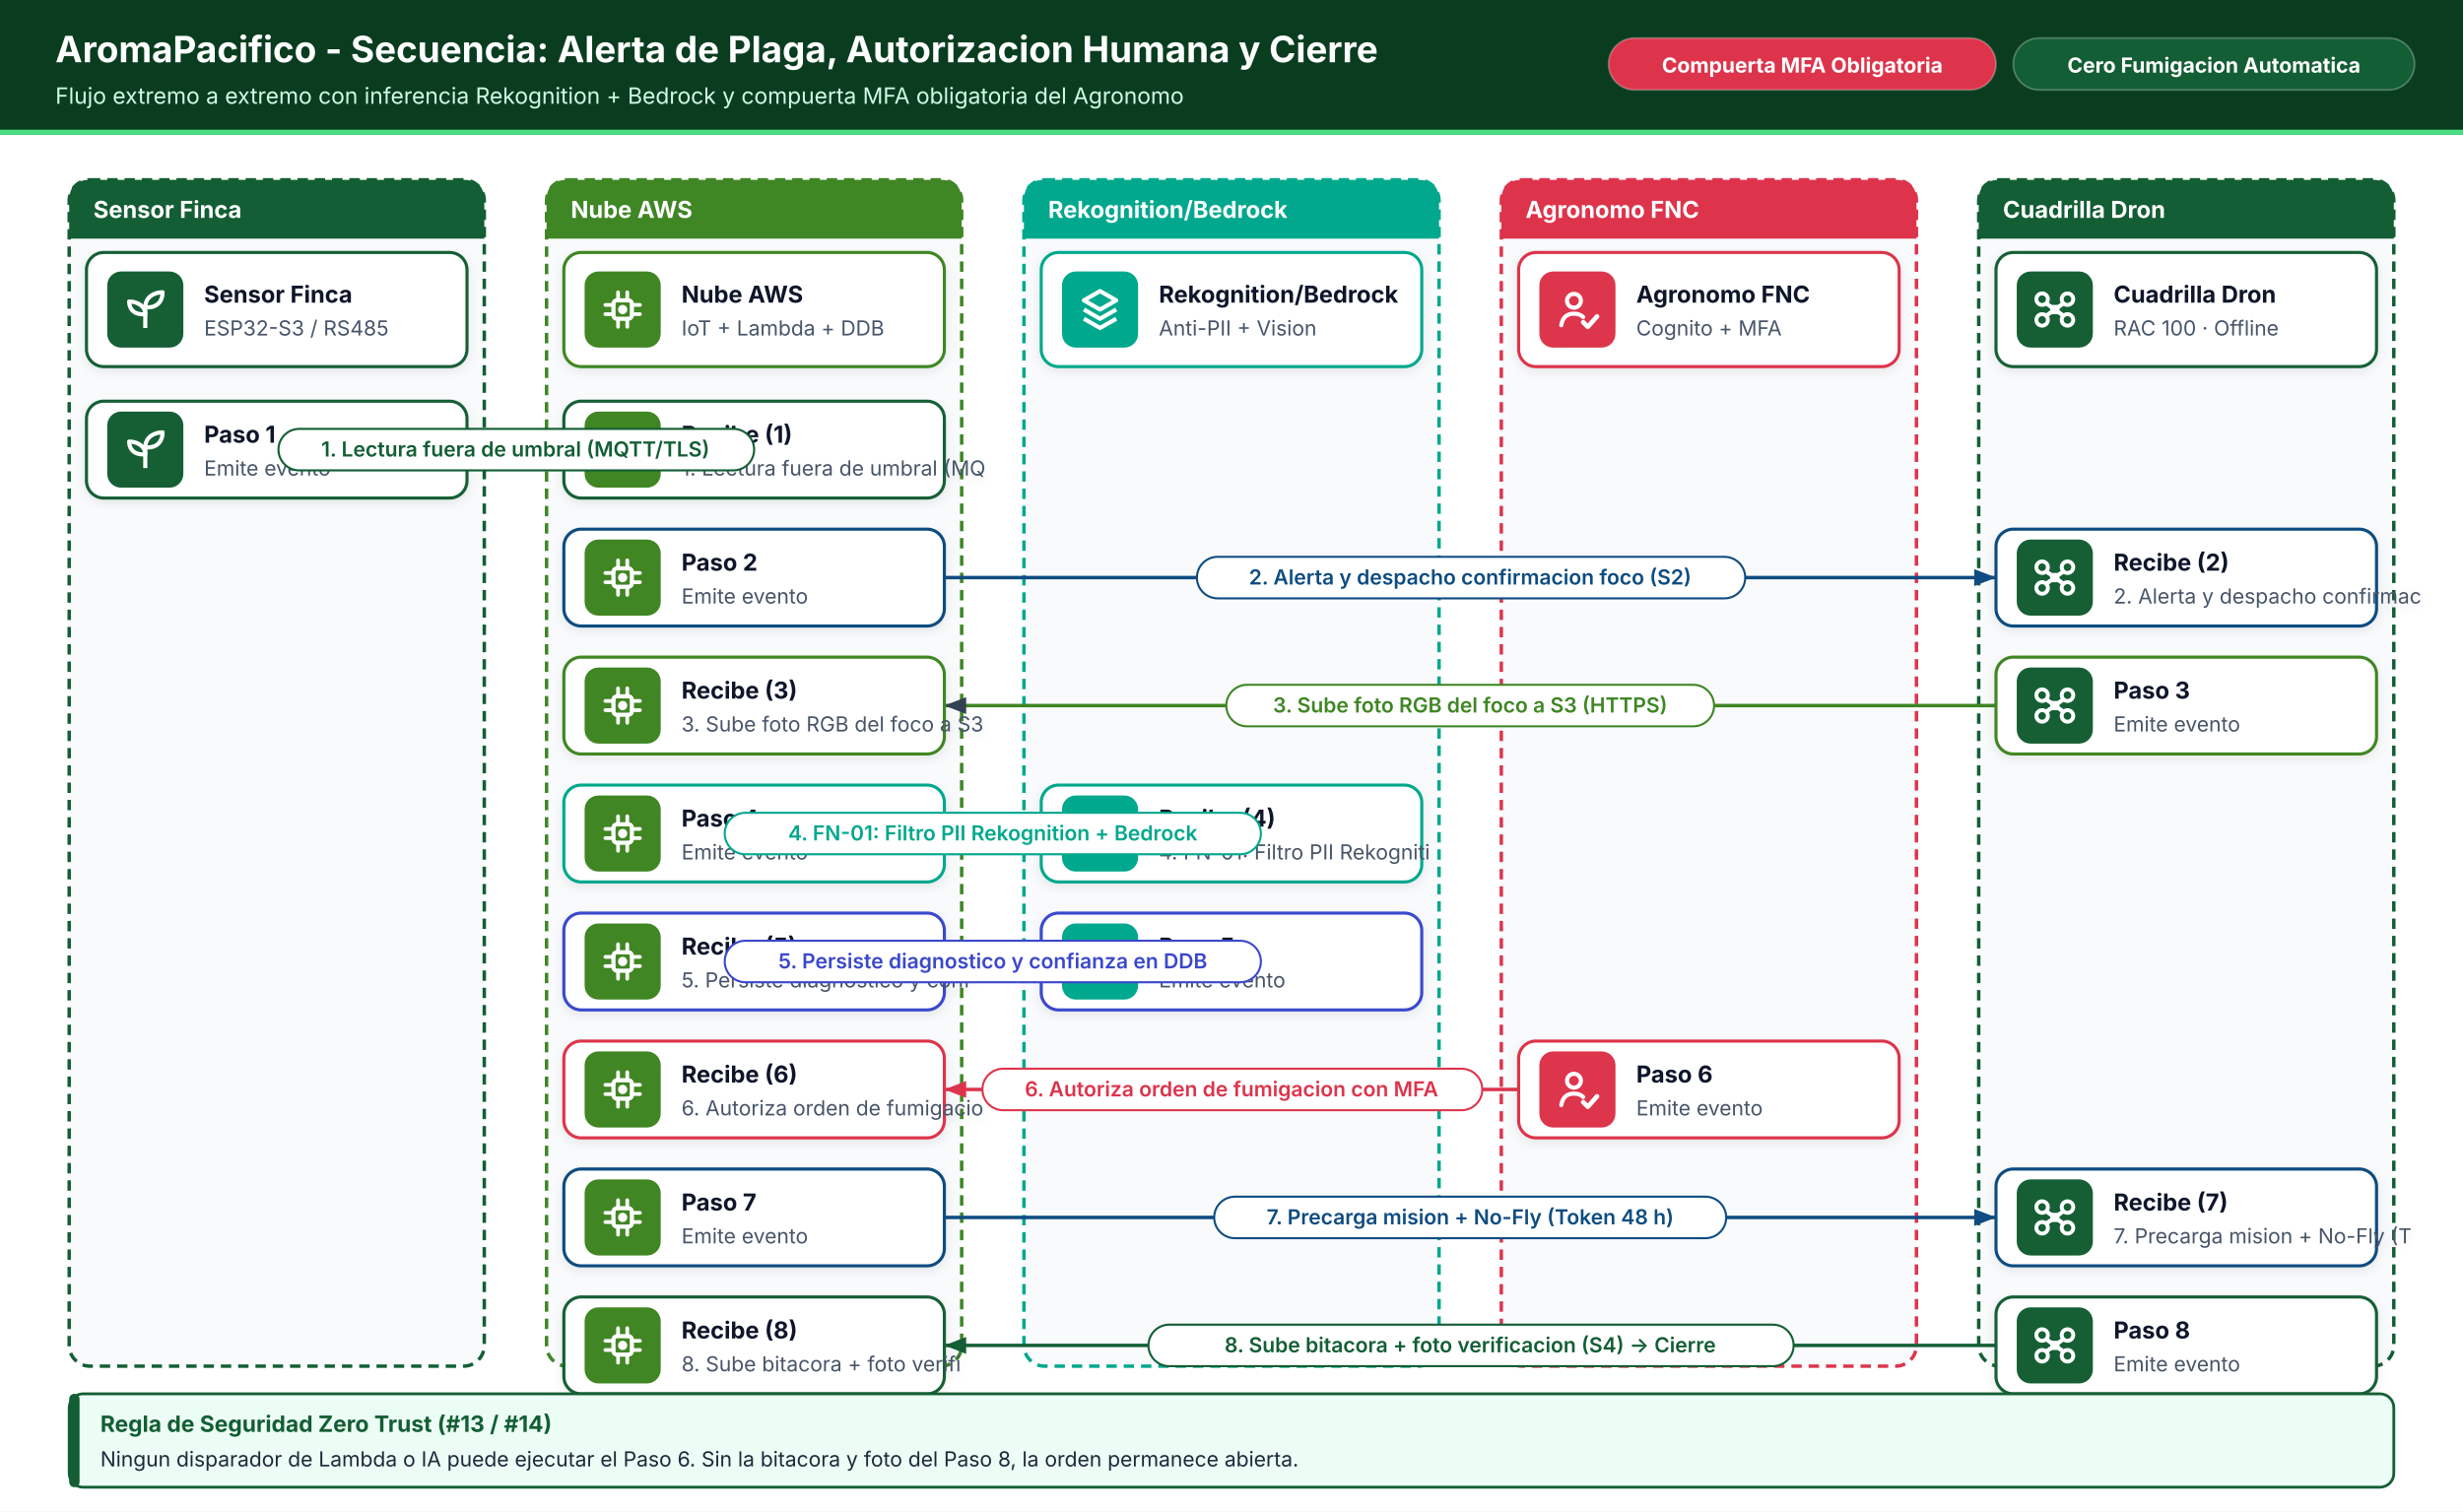
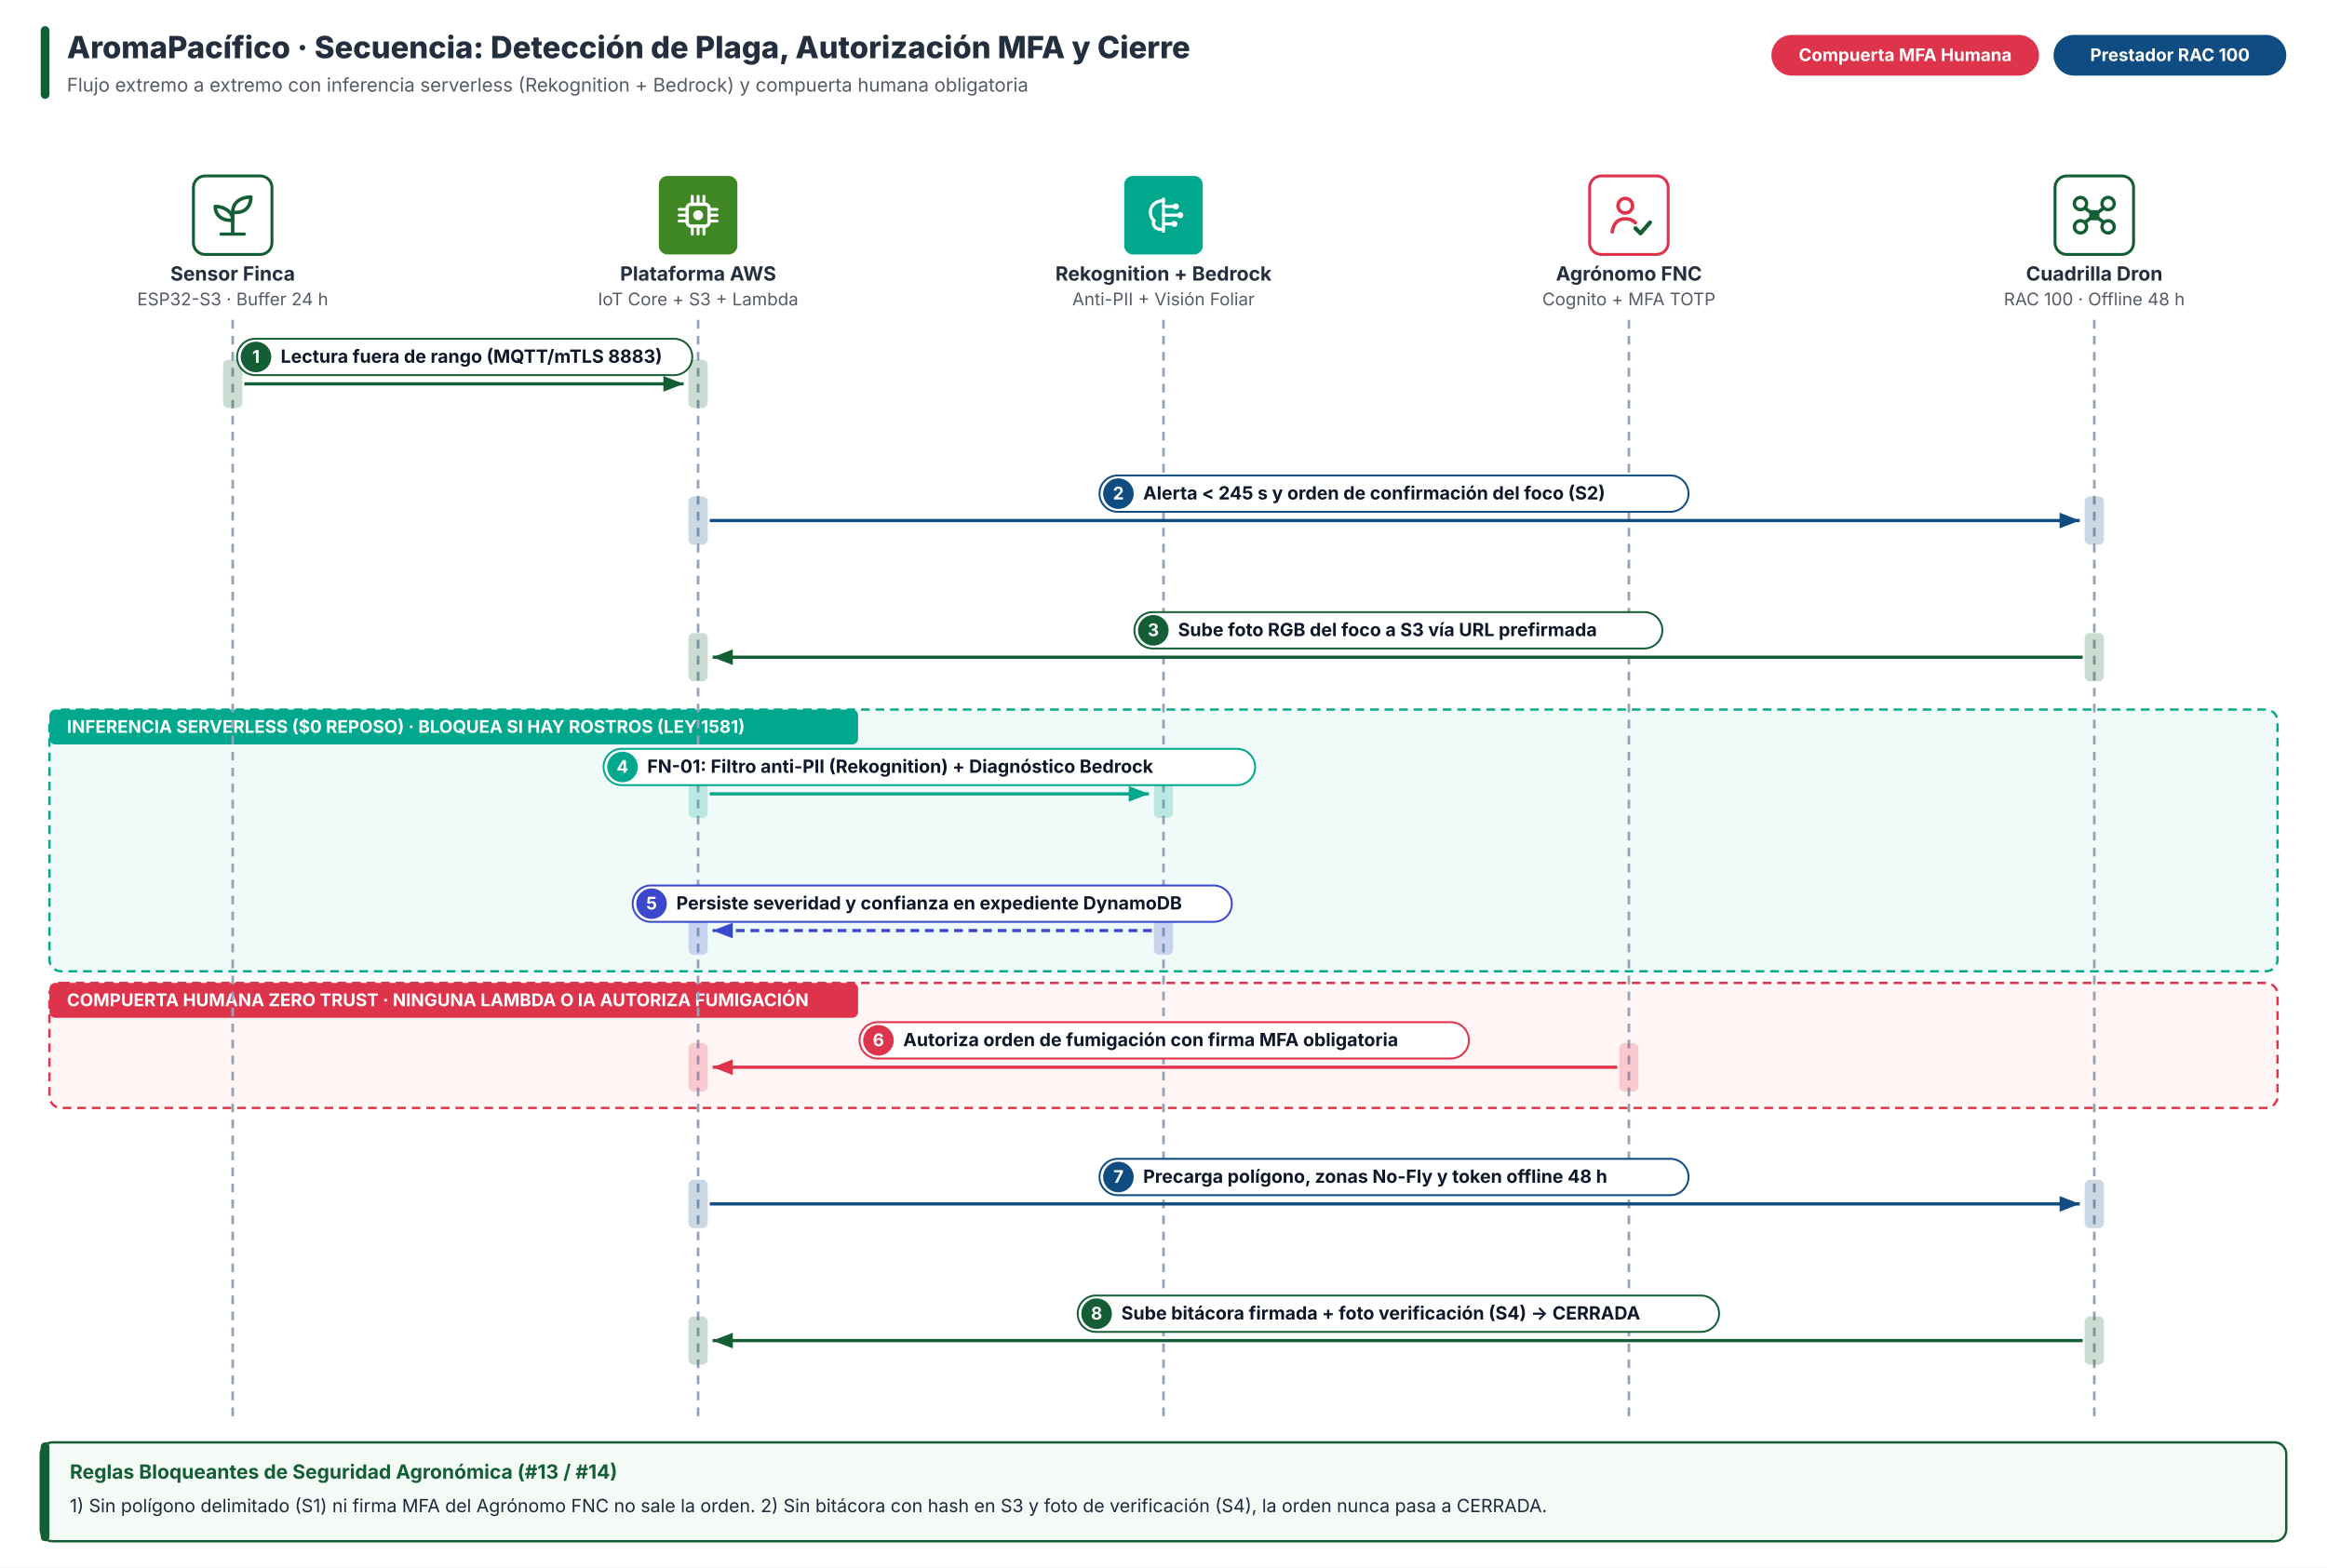
- <svg xmlns="http://www.w3.org/2000/svg" width="1424" height="874" viewBox="0 0 1424 874">
+ <svg xmlns="http://www.w3.org/2000/svg" width="1600" height="1078" viewBox="0 0 1600 1078">
  <defs>
-     <filter id="shadow" x="-6%" y="-6%" width="112%" height="118%">
-       <feDropShadow dx="0" dy="2" stdDeviation="3" flood-color="#0F172A" flood-opacity="0.08" />
-     </filter>
-     <marker id="arr-slate" viewBox="0 0 10 10" refX="9" refY="5" markerWidth="7" markerHeight="7" orient="auto-start-reverse">
-       <path d="M0,1.5 L9,5 L0,8.5 z" fill="#334155" />
+     <marker id="sq-dark" viewBox="0 0 10 10" refX="9" refY="5" markerWidth="7" markerHeight="7" orient="auto-start-reverse">
+       <path d="M0,1.5 L9,5 L0,8.5 z" fill="#232F3E" />
    </marker>
-     <marker id="arr-green" viewBox="0 0 10 10" refX="9" refY="5" markerWidth="7" markerHeight="7" orient="auto-start-reverse">
+     <marker id="sq-green" viewBox="0 0 10 10" refX="9" refY="5" markerWidth="7" markerHeight="7" orient="auto-start-reverse">
      <path d="M0,1.5 L9,5 L0,8.5 z" fill="#135E34" />
    </marker>
-     <marker id="arr-red" viewBox="0 0 10 10" refX="9" refY="5" markerWidth="7" markerHeight="7" orient="auto-start-reverse">
+     <marker id="sq-blue" viewBox="0 0 10 10" refX="9" refY="5" markerWidth="7" markerHeight="7" orient="auto-start-reverse">
+       <path d="M0,1.5 L9,5 L0,8.5 z" fill="#0F4C81" />
+     </marker>
+     <marker id="sq-red" viewBox="0 0 10 10" refX="9" refY="5" markerWidth="7" markerHeight="7" orient="auto-start-reverse">
      <path d="M0,1.5 L9,5 L0,8.5 z" fill="#DD344C" />
    </marker>
-     <marker id="arr-blue" viewBox="0 0 10 10" refX="9" refY="5" markerWidth="7" markerHeight="7" orient="auto-start-reverse">
-       <path d="M0,1.5 L9,5 L0,8.5 z" fill="#0F4C81" />
+     <marker id="sq-teal" viewBox="0 0 10 10" refX="9" refY="5" markerWidth="7" markerHeight="7" orient="auto-start-reverse">
+       <path d="M0,1.5 L9,5 L0,8.5 z" fill="#01A88D" />
    </marker>
-     <marker id="arr-orange" viewBox="0 0 10 10" refX="9" refY="5" markerWidth="7" markerHeight="7" orient="auto-start-reverse">
+     <marker id="sq-purple" viewBox="0 0 10 10" refX="9" refY="5" markerWidth="7" markerHeight="7" orient="auto-start-reverse">
+       <path d="M0,1.5 L9,5 L0,8.5 z" fill="#8C4FFF" />
+     </marker>
+     <marker id="sq-ddb" viewBox="0 0 10 10" refX="9" refY="5" markerWidth="7" markerHeight="7" orient="auto-start-reverse">
+       <path d="M0,1.5 L9,5 L0,8.5 z" fill="#3B48CC" />
+     </marker>
+     <marker id="sq-orange" viewBox="0 0 10 10" refX="9" refY="5" markerWidth="7" markerHeight="7" orient="auto-start-reverse">
      <path d="M0,1.5 L9,5 L0,8.5 z" fill="#ED7100" />
-     </marker>
-     <marker id="arr-purple" viewBox="0 0 10 10" refX="9" refY="5" markerWidth="7" markerHeight="7" orient="auto-start-reverse">
-       <path d="M0,1.5 L9,5 L0,8.5 z" fill="#8C4FFF" />
    </marker>
    <style>text{font-family:'Segoe UI',Inter,Arial,sans-serif;}</style>
  </defs>
-   <rect x="0" y="0" width="1424" height="874" fill="#FFFFFF" />
-   <rect x="0" y="0" width="1424" height="78" fill="#0A3D20" />
-   <rect x="0" y="75" width="1424" height="3" fill="#4ADE80" />
-   <text x="32" y="36" font-size="21" font-weight="700" fill="#FFFFFF">AromaPacifico - Secuencia: Alerta de Plaga, Autorizacion Humana y Cierre</text>
-   <text x="32" y="60" font-size="13" font-weight="400" fill="#D1FAE5">Flujo extremo a extremo con inferencia Rekognition + Bedrock y compuerta MFA obligatoria del Agronomo</text>
-   <rect x="1164" y="22" width="232" height="30" rx="15" fill="#135E34" stroke="#FFFFFF" stroke-opacity="0.28" />
-   <text x="1280" y="42" text-anchor="middle" font-size="12" font-weight="700" fill="#FFFFFF">Cero Fumigacion Automatica</text>
-   <rect x="930" y="22" width="224" height="30" rx="15" fill="#DD344C" stroke="#FFFFFF" stroke-opacity="0.28" />
-   <text x="1042" y="42" text-anchor="middle" font-size="12" font-weight="700" fill="#FFFFFF">Compuerta MFA Obligatoria</text>
-   <g id="lane-sensor">
-     <rect x="40" y="104" width="240" height="686" rx="12" fill="#F8FAFC" stroke="#135E34" stroke-width="2" stroke-dasharray="6,4" />
-     <path d="M52,104 H268 Q280,104 280,116 V138 H40 V116 Q40,104 52,104 Z" fill="#135E34" />
-     <text x="54" y="126" font-size="13.5" font-weight="700" fill="#FFFFFF">Sensor Finca</text>
+   <rect x="0" y="0" width="1600" height="1078" fill="#FFFFFF" />
+   <rect x="28" y="18" width="6" height="50" rx="3" fill="#135E34" />
+   <text x="46" y="40" font-size="21" font-weight="800" fill="#232F3E">AromaPacífico · Secuencia: Detección de Plaga, Autorización MFA y Cierre</text>
+   <text x="46" y="63" font-size="13" font-weight="400" fill="#545B64">Flujo extremo a extremo con inferencia serverless (Rekognition + Bedrock) y compuerta humana obligatoria</text>
+   <rect x="1412" y="24" width="160" height="28" rx="14" fill="#0F4C81" />
+   <text x="1492" y="42" text-anchor="middle" font-size="12" font-weight="700" fill="#FFFFFF">Prestador RAC 100</text>
+   <rect x="1218" y="24" width="184" height="28" rx="14" fill="#DD344C" />
+   <text x="1310" y="42" text-anchor="middle" font-size="12" font-weight="700" fill="#FFFFFF">Compuerta MFA Humana</text>
+   <rect x="34" y="488" width="1532" height="180" rx="8" fill="#F0FBF9" stroke="#01A88D" stroke-width="1.6" stroke-dasharray="6,4" />
+   <rect x="34" y="488" width="556" height="24" rx="4" fill="#01A88D" />
+   <text x="46" y="504" font-size="12" font-weight="700" fill="#FFFFFF">INFERENCIA SERVERLESS ($0 REPOSO) · BLOQUEA SI HAY ROSTROS (LEY 1581)</text>
+   <rect x="34" y="676" width="1532" height="86" rx="8" fill="#FFF5F5" stroke="#DD344C" stroke-width="1.6" stroke-dasharray="6,4" />
+   <rect x="34" y="676" width="556" height="24" rx="4" fill="#DD344C" />
+   <text x="46" y="692" font-size="12" font-weight="700" fill="#FFFFFF">COMPUERTA HUMANA ZERO TRUST · NINGUNA LAMBDA O IA AUTORIZA FUMIGACIÓN</text>
+   <line x1="160" y1="220" x2="160" y2="974" stroke="#94A3B8" stroke-width="1.8" stroke-dasharray="6,5" />
+   <line x1="480" y1="220" x2="480" y2="974" stroke="#94A3B8" stroke-width="1.8" stroke-dasharray="6,5" />
+   <line x1="800" y1="220" x2="800" y2="974" stroke="#94A3B8" stroke-width="1.8" stroke-dasharray="6,5" />
+   <line x1="1120" y1="220" x2="1120" y2="974" stroke="#94A3B8" stroke-width="1.8" stroke-dasharray="6,5" />
+   <line x1="1440" y1="220" x2="1440" y2="974" stroke="#94A3B8" stroke-width="1.8" stroke-dasharray="6,5" />
+   <rect x="154" y="248" width="12" height="32" rx="3" fill="#135E34" opacity="0.22" stroke="#135E34" stroke-width="1.2" />
+   <rect x="474" y="248" width="12" height="32" rx="3" fill="#135E34" opacity="0.22" stroke="#135E34" stroke-width="1.2" />
+   <rect x="474" y="342" width="12" height="32" rx="3" fill="#0F4C81" opacity="0.22" stroke="#0F4C81" stroke-width="1.2" />
+   <rect x="1434" y="342" width="12" height="32" rx="3" fill="#0F4C81" opacity="0.22" stroke="#0F4C81" stroke-width="1.2" />
+   <rect x="1434" y="436" width="12" height="32" rx="3" fill="#135E34" opacity="0.22" stroke="#135E34" stroke-width="1.2" />
+   <rect x="474" y="436" width="12" height="32" rx="3" fill="#135E34" opacity="0.22" stroke="#135E34" stroke-width="1.2" />
+   <rect x="474" y="530" width="12" height="32" rx="3" fill="#01A88D" opacity="0.22" stroke="#01A88D" stroke-width="1.2" />
+   <rect x="794" y="530" width="12" height="32" rx="3" fill="#01A88D" opacity="0.22" stroke="#01A88D" stroke-width="1.2" />
+   <rect x="794" y="624" width="12" height="32" rx="3" fill="#3B48CC" opacity="0.22" stroke="#3B48CC" stroke-width="1.2" />
+   <rect x="474" y="624" width="12" height="32" rx="3" fill="#3B48CC" opacity="0.22" stroke="#3B48CC" stroke-width="1.2" />
+   <rect x="1114" y="718" width="12" height="32" rx="3" fill="#DD344C" opacity="0.22" stroke="#DD344C" stroke-width="1.2" />
+   <rect x="474" y="718" width="12" height="32" rx="3" fill="#DD344C" opacity="0.22" stroke="#DD344C" stroke-width="1.2" />
+   <rect x="474" y="812" width="12" height="32" rx="3" fill="#0F4C81" opacity="0.22" stroke="#0F4C81" stroke-width="1.2" />
+   <rect x="1434" y="812" width="12" height="32" rx="3" fill="#0F4C81" opacity="0.22" stroke="#0F4C81" stroke-width="1.2" />
+   <rect x="1434" y="906" width="12" height="32" rx="3" fill="#135E34" opacity="0.22" stroke="#135E34" stroke-width="1.2" />
+   <rect x="474" y="906" width="12" height="32" rx="3" fill="#135E34" opacity="0.22" stroke="#135E34" stroke-width="1.2" />
+   <rect x="133" y="121" width="54" height="54" rx="8" fill="#FFFFFF" stroke="#135E34" stroke-width="2" />
+   <g transform="translate(140,128)">
+     <path d="M20 33 V18 M20 18 C20 10.5 26.5 7.5 32.5 7.5 C32.5 14 28.5 19 20 18 Z" fill="none" stroke="#135E34" stroke-width="2.4" stroke-linejoin="round" />
+     <path d="M20 23.5 C20 17.5 14 14 8 14 C8 20 12.5 24 20 23.5 Z" fill="none" stroke="#135E34" stroke-width="2.4" stroke-linejoin="round" />
+     <path d="M12 33 H28" stroke="#135E34" stroke-width="2.2" stroke-linecap="round" />
  </g>
-   <g id="lane-aws">
-     <rect x="316" y="104" width="240" height="686" rx="12" fill="#F8FAFC" stroke="#3F8624" stroke-width="2" stroke-dasharray="6,4" />
-     <path d="M328,104 H544 Q556,104 556,116 V138 H316 V116 Q316,104 328,104 Z" fill="#3F8624" />
-     <text x="330" y="126" font-size="13.5" font-weight="700" fill="#FFFFFF">Nube AWS</text>
+   <text x="160" y="193" text-anchor="middle" font-size="13.5" font-weight="700" fill="#232F3E">Sensor Finca</text>
+   <text x="160" y="210" text-anchor="middle" font-size="12" font-weight="400" fill="#545B64">ESP32-S3 · Buffer 24 h</text>
+   <rect x="453" y="121" width="54" height="54" rx="6" fill="#3F8624" />
+   <g transform="translate(460,128)">
+     <rect x="12.5" y="12.5" width="15" height="15" rx="2.5" fill="none" stroke="#FFF" stroke-width="2.3" />
+     <circle cx="20" cy="20" r="3.4" fill="#FFF" />
+     <path d="M16 7 V12.5 M20 7 V12.5 M24 7 V12.5 M16 27.5 V33 M20 27.5 V33 M24 27.5 V33 M7 16 H12.5 M7 20 H12.5 M7 24 H12.5 M27.5 16 H33 M27.5 20 H33 M27.5 24 H33" stroke="#FFF" stroke-width="2" stroke-linecap="round" />
  </g>
-   <g id="lane-ai">
-     <rect x="592" y="104" width="240" height="686" rx="12" fill="#F8FAFC" stroke="#01A88D" stroke-width="2" stroke-dasharray="6,4" />
-     <path d="M604,104 H820 Q832,104 832,116 V138 H592 V116 Q592,104 604,104 Z" fill="#01A88D" />
-     <text x="606" y="126" font-size="13.5" font-weight="700" fill="#FFFFFF">Rekognition/Bedrock</text>
+   <text x="480" y="193" text-anchor="middle" font-size="13.5" font-weight="700" fill="#232F3E">Plataforma AWS</text>
+   <text x="480" y="210" text-anchor="middle" font-size="12" font-weight="400" fill="#545B64">IoT Core + S3 + Lambda</text>
+   <rect x="773" y="121" width="54" height="54" rx="6" fill="#01A88D" />
+   <g transform="translate(780,128)">
+     <path d="M20 8 V32" stroke="#FFF" stroke-width="2" />
+     <path d="M20 10 C14.5 10 11 13.5 11 18 C11 20.5 12 22.5 13.5 23.8 C12.5 25.2 13 28.5 16.5 29.5 C18 30 19.2 29.8 20 29" fill="none" stroke="#FFF" stroke-width="2.2" stroke-linecap="round" />
+     <path d="M20 14 H27 M20 20 H30 M20 26 H26" stroke="#FFF" stroke-width="2.1" stroke-linecap="round" />
+     <circle cx="28.5" cy="14" r="2.1" fill="#FFF" />
+     <circle cx="31.5" cy="20" r="2.1" fill="#FFF" />
+     <circle cx="27.5" cy="26" r="2.1" fill="#FFF" />
  </g>
-   <g id="lane-agro">
-     <rect x="868" y="104" width="240" height="686" rx="12" fill="#F8FAFC" stroke="#DD344C" stroke-width="2" stroke-dasharray="6,4" />
-     <path d="M880,104 H1096 Q1108,104 1108,116 V138 H868 V116 Q868,104 880,104 Z" fill="#DD344C" />
-     <text x="882" y="126" font-size="13.5" font-weight="700" fill="#FFFFFF">Agronomo FNC</text>
+   <text x="800" y="193" text-anchor="middle" font-size="13.5" font-weight="700" fill="#232F3E">Rekognition + Bedrock</text>
+   <text x="800" y="210" text-anchor="middle" font-size="12" font-weight="400" fill="#545B64">Anti-PII + Visión Foliar</text>
+   <rect x="1093" y="121" width="54" height="54" rx="8" fill="#FFFFFF" stroke="#DD344C" stroke-width="2" />
+   <g transform="translate(1100,128)">
+     <circle cx="17.5" cy="13.5" r="5" fill="none" stroke="#DD344C" stroke-width="2.4" />
+     <path d="M8.5 31.5 C9.5 25 12.8 22.5 17.5 22.5 C20.5 22.5 22.8 23.5 24.5 25.2" fill="none" stroke="#DD344C" stroke-width="2.4" stroke-linecap="round" />
+     <path d="M24.5 29 L28 32.5 L34.5 25" fill="none" stroke="#135E34" stroke-width="2.8" stroke-linecap="round" stroke-linejoin="round" />
  </g>
-   <g id="lane-dron">
-     <rect x="1144" y="104" width="240" height="686" rx="12" fill="#F8FAFC" stroke="#135E34" stroke-width="2" stroke-dasharray="6,4" />
-     <path d="M1156,104 H1372 Q1384,104 1384,116 V138 H1144 V116 Q1144,104 1156,104 Z" fill="#135E34" />
-     <text x="1158" y="126" font-size="13.5" font-weight="700" fill="#FFFFFF">Cuadrilla Dron</text>
+   <text x="1120" y="193" text-anchor="middle" font-size="13.5" font-weight="700" fill="#232F3E">Agrónomo FNC</text>
+   <text x="1120" y="210" text-anchor="middle" font-size="12" font-weight="400" fill="#545B64">Cognito + MFA TOTP</text>
+   <rect x="1413" y="121" width="54" height="54" rx="8" fill="#FFFFFF" stroke="#135E34" stroke-width="2" />
+   <g transform="translate(1420,128)">
+     <circle cx="10.5" cy="12" r="4.2" fill="none" stroke="#135E34" stroke-width="2.3" />
+     <circle cx="29.5" cy="12" r="4.2" fill="none" stroke="#135E34" stroke-width="2.3" />
+     <circle cx="10.5" cy="28" r="4.2" fill="none" stroke="#135E34" stroke-width="2.3" />
+     <circle cx="29.5" cy="28" r="4.2" fill="none" stroke="#135E34" stroke-width="2.3" />
+     <path d="M13.5 15 L26.5 25 M26.5 15 L13.5 25" stroke="#135E34" stroke-width="2.4" />
+     <rect x="16.5" y="16.5" width="7" height="7" rx="1.5" fill="#135E34" />
  </g>
-   <path id="edge-0" d="M270,260 L326,260" fill="none" stroke="#135E34" stroke-width="2" stroke-linejoin="round" marker-end="url(#arr-green)" />
-   <path id="edge-1" d="M546,334 L1154,334" fill="none" stroke="#0F4C81" stroke-width="2" stroke-linejoin="round" marker-end="url(#arr-blue)" />
-   <path id="edge-2" d="M1154,408 L546,408" fill="none" stroke="#3F8624" stroke-width="2" stroke-linejoin="round" marker-end="url(#arr-slate)" />
-   <path id="edge-3" d="M546,482 L602,482" fill="none" stroke="#01A88D" stroke-width="2" stroke-linejoin="round" marker-end="url(#arr-slate)" />
-   <path id="edge-4" d="M602,556 L546,556" fill="none" stroke="#3B48CC" stroke-width="2" stroke-dasharray="6,4" stroke-linejoin="round" marker-end="url(#arr-slate)" />
-   <path id="edge-5" d="M878,630 L546,630" fill="none" stroke="#DD344C" stroke-width="2" stroke-linejoin="round" marker-end="url(#arr-red)" />
-   <path id="edge-6" d="M546,704 L1154,704" fill="none" stroke="#0F4C81" stroke-width="2" stroke-linejoin="round" marker-end="url(#arr-blue)" />
-   <path id="edge-7" d="M1154,778 L546,778" fill="none" stroke="#135E34" stroke-width="2" stroke-linejoin="round" marker-end="url(#arr-green)" />
-   <g id="sensor" filter="url(#shadow)">
-     <rect x="50" y="146" width="220" height="66" rx="10" fill="#FFFFFF" stroke="#135E34" stroke-width="1.8" />
-     <rect x="62" y="157" width="44" height="44" rx="8" fill="#135E34" />
-     <g transform="translate(68,163) scale(1.333)">
-       <path d="M12 20V11M12 11C12 6.5 16 4.5 19.5 4.5C19.5 8.5 17 11.5 12 11Z" fill="none" stroke="#FFF" stroke-width="1.8" stroke-linejoin="round" />
-       <path d="M12 14C12 10.5 8.5 8.5 5 8.5C5 12 7.5 14.5 12 14Z" fill="none" stroke="#FFF" stroke-width="1.8" stroke-linejoin="round" />
-     </g>
-     <text x="118" y="175" font-size="13.5" font-weight="700" fill="#0F172A">Sensor Finca</text>
-     <text x="118" y="194" font-size="12" font-weight="400" fill="#475569">ESP32-S3 / RS485</text>
-   </g>
-   <g id="aws" filter="url(#shadow)">
-     <rect x="326" y="146" width="220" height="66" rx="10" fill="#FFFFFF" stroke="#3F8624" stroke-width="1.8" />
-     <rect x="338" y="157" width="44" height="44" rx="8" fill="#3F8624" />
-     <g transform="translate(344,163) scale(1.333)">
-       <rect x="8" y="8" width="8" height="8" rx="1.5" fill="none" stroke="#FFF" stroke-width="1.8" />
-       <circle cx="12" cy="12" r="2" fill="#FFF" />
-       <path d="M10 4.5V8M14 4.5V8M10 16V19.5M14 16V19.5M4.5 10H8M4.5 14H8M16 10H19.5M16 14H19.5" stroke="#FFF" stroke-width="1.6" stroke-linecap="round" />
-     </g>
-     <text x="394" y="175" font-size="13.5" font-weight="700" fill="#0F172A">Nube AWS</text>
-     <text x="394" y="194" font-size="12" font-weight="400" fill="#475569">IoT + Lambda + DDB</text>
-   </g>
-   <g id="ai" filter="url(#shadow)">
-     <rect x="602" y="146" width="220" height="66" rx="10" fill="#FFFFFF" stroke="#01A88D" stroke-width="1.8" />
-     <rect x="614" y="157" width="44" height="44" rx="8" fill="#01A88D" />
-     <g transform="translate(620,163) scale(1.333)">
-       <polygon points="12,4 19,8 12,12 5,8" fill="none" stroke="#FFF" stroke-width="1.8" stroke-linejoin="round" />
-       <polyline points="5,12 12,16 19,12" fill="none" stroke="#FFF" stroke-width="1.8" stroke-linejoin="round" />
-       <polyline points="5,16 12,20 19,16" fill="none" stroke="#FFF" stroke-width="1.8" stroke-linejoin="round" />
-     </g>
-     <text x="670" y="175" font-size="13.5" font-weight="700" fill="#0F172A">Rekognition/Bedrock</text>
-     <text x="670" y="194" font-size="12" font-weight="400" fill="#475569">Anti-PII + Vision</text>
-   </g>
-   <g id="agro" filter="url(#shadow)">
-     <rect x="878" y="146" width="220" height="66" rx="10" fill="#FFFFFF" stroke="#DD344C" stroke-width="1.8" />
-     <rect x="890" y="157" width="44" height="44" rx="8" fill="#DD344C" />
-     <g transform="translate(896,163) scale(1.333)">
-       <circle cx="10.5" cy="8.2" r="3" fill="none" stroke="#FFF" stroke-width="1.8" />
-       <path d="M5 18.8C5.6 15.2 7.6 13.8 10.5 13.8C12.2 13.8 13.6 14.3 14.5 15.3" fill="none" stroke="#FFF" stroke-width="1.8" stroke-linecap="round" />
-       <path d="M14.5 17.5L16.5 19.5L20.5 15" fill="none" stroke="#FFF" stroke-width="2" stroke-linecap="round" stroke-linejoin="round" />
-     </g>
-     <text x="946" y="175" font-size="13.5" font-weight="700" fill="#0F172A">Agronomo FNC</text>
-     <text x="946" y="194" font-size="12" font-weight="400" fill="#475569">Cognito + MFA</text>
-   </g>
-   <g id="dron" filter="url(#shadow)">
-     <rect x="1154" y="146" width="220" height="66" rx="10" fill="#FFFFFF" stroke="#135E34" stroke-width="1.8" />
-     <rect x="1166" y="157" width="44" height="44" rx="8" fill="#135E34" />
-     <g transform="translate(1172,163) scale(1.333)">
-       <circle cx="6.5" cy="7.5" r="2.5" fill="none" stroke="#FFF" stroke-width="1.7" />
-       <circle cx="17.5" cy="7.5" r="2.5" fill="none" stroke="#FFF" stroke-width="1.7" />
-       <circle cx="6.5" cy="16.5" r="2.5" fill="none" stroke="#FFF" stroke-width="1.7" />
-       <circle cx="17.5" cy="16.5" r="2.5" fill="none" stroke="#FFF" stroke-width="1.7" />
-       <path d="M8.5 9.5L15.5 14.5M15.5 9.5L8.5 14.5" stroke="#FFF" stroke-width="1.8" />
-       <rect x="10" y="10" width="4" height="4" rx="1" fill="#FFF" />
-     </g>
-     <text x="1222" y="175" font-size="13.5" font-weight="700" fill="#0F172A">Cuadrilla Dron</text>
-     <text x="1222" y="194" font-size="12" font-weight="400" fill="#475569">RAC 100 · Offline</text>
-   </g>
-   <g id="st-1-s" filter="url(#shadow)">
-     <rect x="50" y="232" width="220" height="56" rx="10" fill="#FFFFFF" stroke="#135E34" stroke-width="1.8" />
-     <rect x="62" y="238" width="44" height="44" rx="8" fill="#135E34" />
-     <g transform="translate(68,244) scale(1.333)">
-       <path d="M12 20V11M12 11C12 6.5 16 4.5 19.5 4.5C19.5 8.5 17 11.5 12 11Z" fill="none" stroke="#FFF" stroke-width="1.8" stroke-linejoin="round" />
-       <path d="M12 14C12 10.5 8.5 8.5 5 8.5C5 12 7.5 14.5 12 14Z" fill="none" stroke="#FFF" stroke-width="1.8" stroke-linejoin="round" />
-     </g>
-     <text x="118" y="256" font-size="13.5" font-weight="700" fill="#0F172A">Paso 1</text>
-     <text x="118" y="275" font-size="12" font-weight="400" fill="#475569">Emite evento</text>
-   </g>
-   <g id="st-1-t" filter="url(#shadow)">
-     <rect x="326" y="232" width="220" height="56" rx="10" fill="#FFFFFF" stroke="#135E34" stroke-width="1.8" />
-     <rect x="338" y="238" width="44" height="44" rx="8" fill="#3F8624" />
-     <g transform="translate(344,244) scale(1.333)">
-       <rect x="8" y="8" width="8" height="8" rx="1.5" fill="none" stroke="#FFF" stroke-width="1.8" />
-       <circle cx="12" cy="12" r="2" fill="#FFF" />
-       <path d="M10 4.5V8M14 4.5V8M10 16V19.5M14 16V19.5M4.5 10H8M4.5 14H8M16 10H19.5M16 14H19.5" stroke="#FFF" stroke-width="1.6" stroke-linecap="round" />
-     </g>
-     <text x="394" y="256" font-size="13.5" font-weight="700" fill="#0F172A">Recibe (1)</text>
-     <text x="394" y="275" font-size="12" font-weight="400" fill="#475569">1. Lectura fuera de umbral (MQ</text>
-   </g>
-   <g id="st-2-s" filter="url(#shadow)">
-     <rect x="326" y="306" width="220" height="56" rx="10" fill="#FFFFFF" stroke="#0F4C81" stroke-width="1.8" />
-     <rect x="338" y="312" width="44" height="44" rx="8" fill="#3F8624" />
-     <g transform="translate(344,318) scale(1.333)">
-       <rect x="8" y="8" width="8" height="8" rx="1.5" fill="none" stroke="#FFF" stroke-width="1.8" />
-       <circle cx="12" cy="12" r="2" fill="#FFF" />
-       <path d="M10 4.5V8M14 4.5V8M10 16V19.5M14 16V19.5M4.5 10H8M4.5 14H8M16 10H19.5M16 14H19.5" stroke="#FFF" stroke-width="1.6" stroke-linecap="round" />
-     </g>
-     <text x="394" y="330" font-size="13.5" font-weight="700" fill="#0F172A">Paso 2</text>
-     <text x="394" y="349" font-size="12" font-weight="400" fill="#475569">Emite evento</text>
-   </g>
-   <g id="st-2-t" filter="url(#shadow)">
-     <rect x="1154" y="306" width="220" height="56" rx="10" fill="#FFFFFF" stroke="#0F4C81" stroke-width="1.8" />
-     <rect x="1166" y="312" width="44" height="44" rx="8" fill="#135E34" />
-     <g transform="translate(1172,318) scale(1.333)">
-       <circle cx="6.5" cy="7.5" r="2.5" fill="none" stroke="#FFF" stroke-width="1.7" />
-       <circle cx="17.5" cy="7.5" r="2.5" fill="none" stroke="#FFF" stroke-width="1.7" />
-       <circle cx="6.5" cy="16.5" r="2.5" fill="none" stroke="#FFF" stroke-width="1.7" />
-       <circle cx="17.5" cy="16.5" r="2.5" fill="none" stroke="#FFF" stroke-width="1.7" />
-       <path d="M8.5 9.5L15.5 14.5M15.5 9.5L8.5 14.5" stroke="#FFF" stroke-width="1.8" />
-       <rect x="10" y="10" width="4" height="4" rx="1" fill="#FFF" />
-     </g>
-     <text x="1222" y="330" font-size="13.5" font-weight="700" fill="#0F172A">Recibe (2)</text>
-     <text x="1222" y="349" font-size="12" font-weight="400" fill="#475569">2. Alerta y despacho confirmac</text>
-   </g>
-   <g id="st-3-s" filter="url(#shadow)">
-     <rect x="1154" y="380" width="220" height="56" rx="10" fill="#FFFFFF" stroke="#3F8624" stroke-width="1.8" />
-     <rect x="1166" y="386" width="44" height="44" rx="8" fill="#135E34" />
-     <g transform="translate(1172,392) scale(1.333)">
-       <circle cx="6.5" cy="7.5" r="2.5" fill="none" stroke="#FFF" stroke-width="1.7" />
-       <circle cx="17.5" cy="7.5" r="2.5" fill="none" stroke="#FFF" stroke-width="1.7" />
-       <circle cx="6.5" cy="16.5" r="2.5" fill="none" stroke="#FFF" stroke-width="1.7" />
-       <circle cx="17.5" cy="16.5" r="2.5" fill="none" stroke="#FFF" stroke-width="1.7" />
-       <path d="M8.5 9.5L15.5 14.5M15.5 9.5L8.5 14.5" stroke="#FFF" stroke-width="1.8" />
-       <rect x="10" y="10" width="4" height="4" rx="1" fill="#FFF" />
-     </g>
-     <text x="1222" y="404" font-size="13.5" font-weight="700" fill="#0F172A">Paso 3</text>
-     <text x="1222" y="423" font-size="12" font-weight="400" fill="#475569">Emite evento</text>
-   </g>
-   <g id="st-3-t" filter="url(#shadow)">
-     <rect x="326" y="380" width="220" height="56" rx="10" fill="#FFFFFF" stroke="#3F8624" stroke-width="1.8" />
-     <rect x="338" y="386" width="44" height="44" rx="8" fill="#3F8624" />
-     <g transform="translate(344,392) scale(1.333)">
-       <rect x="8" y="8" width="8" height="8" rx="1.5" fill="none" stroke="#FFF" stroke-width="1.8" />
-       <circle cx="12" cy="12" r="2" fill="#FFF" />
-       <path d="M10 4.5V8M14 4.5V8M10 16V19.5M14 16V19.5M4.5 10H8M4.5 14H8M16 10H19.5M16 14H19.5" stroke="#FFF" stroke-width="1.6" stroke-linecap="round" />
-     </g>
-     <text x="394" y="404" font-size="13.5" font-weight="700" fill="#0F172A">Recibe (3)</text>
-     <text x="394" y="423" font-size="12" font-weight="400" fill="#475569">3. Sube foto RGB del foco a S3</text>
-   </g>
-   <g id="st-4-s" filter="url(#shadow)">
-     <rect x="326" y="454" width="220" height="56" rx="10" fill="#FFFFFF" stroke="#01A88D" stroke-width="1.8" />
-     <rect x="338" y="460" width="44" height="44" rx="8" fill="#3F8624" />
-     <g transform="translate(344,466) scale(1.333)">
-       <rect x="8" y="8" width="8" height="8" rx="1.5" fill="none" stroke="#FFF" stroke-width="1.8" />
-       <circle cx="12" cy="12" r="2" fill="#FFF" />
-       <path d="M10 4.5V8M14 4.5V8M10 16V19.5M14 16V19.5M4.5 10H8M4.5 14H8M16 10H19.5M16 14H19.5" stroke="#FFF" stroke-width="1.6" stroke-linecap="round" />
-     </g>
-     <text x="394" y="478" font-size="13.5" font-weight="700" fill="#0F172A">Paso 4</text>
-     <text x="394" y="497" font-size="12" font-weight="400" fill="#475569">Emite evento</text>
-   </g>
-   <g id="st-4-t" filter="url(#shadow)">
-     <rect x="602" y="454" width="220" height="56" rx="10" fill="#FFFFFF" stroke="#01A88D" stroke-width="1.8" />
-     <rect x="614" y="460" width="44" height="44" rx="8" fill="#01A88D" />
-     <g transform="translate(620,466) scale(1.333)">
-       <polygon points="12,4 19,8 12,12 5,8" fill="none" stroke="#FFF" stroke-width="1.8" stroke-linejoin="round" />
-       <polyline points="5,12 12,16 19,12" fill="none" stroke="#FFF" stroke-width="1.8" stroke-linejoin="round" />
-       <polyline points="5,16 12,20 19,16" fill="none" stroke="#FFF" stroke-width="1.8" stroke-linejoin="round" />
-     </g>
-     <text x="670" y="478" font-size="13.5" font-weight="700" fill="#0F172A">Recibe (4)</text>
-     <text x="670" y="497" font-size="12" font-weight="400" fill="#475569">4. FN-01: Filtro PII Rekogniti</text>
-   </g>
-   <g id="st-5-s" filter="url(#shadow)">
-     <rect x="602" y="528" width="220" height="56" rx="10" fill="#FFFFFF" stroke="#3B48CC" stroke-width="1.8" />
-     <rect x="614" y="534" width="44" height="44" rx="8" fill="#01A88D" />
-     <g transform="translate(620,540) scale(1.333)">
-       <polygon points="12,4 19,8 12,12 5,8" fill="none" stroke="#FFF" stroke-width="1.8" stroke-linejoin="round" />
-       <polyline points="5,12 12,16 19,12" fill="none" stroke="#FFF" stroke-width="1.8" stroke-linejoin="round" />
-       <polyline points="5,16 12,20 19,16" fill="none" stroke="#FFF" stroke-width="1.8" stroke-linejoin="round" />
-     </g>
-     <text x="670" y="552" font-size="13.5" font-weight="700" fill="#0F172A">Paso 5</text>
-     <text x="670" y="571" font-size="12" font-weight="400" fill="#475569">Emite evento</text>
-   </g>
-   <g id="st-5-t" filter="url(#shadow)">
-     <rect x="326" y="528" width="220" height="56" rx="10" fill="#FFFFFF" stroke="#3B48CC" stroke-width="1.8" />
-     <rect x="338" y="534" width="44" height="44" rx="8" fill="#3F8624" />
-     <g transform="translate(344,540) scale(1.333)">
-       <rect x="8" y="8" width="8" height="8" rx="1.5" fill="none" stroke="#FFF" stroke-width="1.8" />
-       <circle cx="12" cy="12" r="2" fill="#FFF" />
-       <path d="M10 4.5V8M14 4.5V8M10 16V19.5M14 16V19.5M4.5 10H8M4.5 14H8M16 10H19.5M16 14H19.5" stroke="#FFF" stroke-width="1.6" stroke-linecap="round" />
-     </g>
-     <text x="394" y="552" font-size="13.5" font-weight="700" fill="#0F172A">Recibe (5)</text>
-     <text x="394" y="571" font-size="12" font-weight="400" fill="#475569">5. Persiste diagnostico y conf</text>
-   </g>
-   <g id="st-6-s" filter="url(#shadow)">
-     <rect x="878" y="602" width="220" height="56" rx="10" fill="#FFFFFF" stroke="#DD344C" stroke-width="1.8" />
-     <rect x="890" y="608" width="44" height="44" rx="8" fill="#DD344C" />
-     <g transform="translate(896,614) scale(1.333)">
-       <circle cx="10.5" cy="8.2" r="3" fill="none" stroke="#FFF" stroke-width="1.8" />
-       <path d="M5 18.8C5.6 15.2 7.6 13.8 10.5 13.8C12.2 13.8 13.6 14.3 14.5 15.3" fill="none" stroke="#FFF" stroke-width="1.8" stroke-linecap="round" />
-       <path d="M14.5 17.5L16.5 19.5L20.5 15" fill="none" stroke="#FFF" stroke-width="2" stroke-linecap="round" stroke-linejoin="round" />
-     </g>
-     <text x="946" y="626" font-size="13.5" font-weight="700" fill="#0F172A">Paso 6</text>
-     <text x="946" y="645" font-size="12" font-weight="400" fill="#475569">Emite evento</text>
-   </g>
-   <g id="st-6-t" filter="url(#shadow)">
-     <rect x="326" y="602" width="220" height="56" rx="10" fill="#FFFFFF" stroke="#DD344C" stroke-width="1.8" />
-     <rect x="338" y="608" width="44" height="44" rx="8" fill="#3F8624" />
-     <g transform="translate(344,614) scale(1.333)">
-       <rect x="8" y="8" width="8" height="8" rx="1.5" fill="none" stroke="#FFF" stroke-width="1.8" />
-       <circle cx="12" cy="12" r="2" fill="#FFF" />
-       <path d="M10 4.5V8M14 4.5V8M10 16V19.5M14 16V19.5M4.5 10H8M4.5 14H8M16 10H19.5M16 14H19.5" stroke="#FFF" stroke-width="1.6" stroke-linecap="round" />
-     </g>
-     <text x="394" y="626" font-size="13.5" font-weight="700" fill="#0F172A">Recibe (6)</text>
-     <text x="394" y="645" font-size="12" font-weight="400" fill="#475569">6. Autoriza orden de fumigacio</text>
-   </g>
-   <g id="st-7-s" filter="url(#shadow)">
-     <rect x="326" y="676" width="220" height="56" rx="10" fill="#FFFFFF" stroke="#0F4C81" stroke-width="1.8" />
-     <rect x="338" y="682" width="44" height="44" rx="8" fill="#3F8624" />
-     <g transform="translate(344,688) scale(1.333)">
-       <rect x="8" y="8" width="8" height="8" rx="1.5" fill="none" stroke="#FFF" stroke-width="1.8" />
-       <circle cx="12" cy="12" r="2" fill="#FFF" />
-       <path d="M10 4.5V8M14 4.5V8M10 16V19.5M14 16V19.5M4.5 10H8M4.5 14H8M16 10H19.5M16 14H19.5" stroke="#FFF" stroke-width="1.6" stroke-linecap="round" />
-     </g>
-     <text x="394" y="700" font-size="13.5" font-weight="700" fill="#0F172A">Paso 7</text>
-     <text x="394" y="719" font-size="12" font-weight="400" fill="#475569">Emite evento</text>
-   </g>
-   <g id="st-7-t" filter="url(#shadow)">
-     <rect x="1154" y="676" width="220" height="56" rx="10" fill="#FFFFFF" stroke="#0F4C81" stroke-width="1.8" />
-     <rect x="1166" y="682" width="44" height="44" rx="8" fill="#135E34" />
-     <g transform="translate(1172,688) scale(1.333)">
-       <circle cx="6.5" cy="7.5" r="2.5" fill="none" stroke="#FFF" stroke-width="1.7" />
-       <circle cx="17.5" cy="7.5" r="2.5" fill="none" stroke="#FFF" stroke-width="1.7" />
-       <circle cx="6.5" cy="16.5" r="2.5" fill="none" stroke="#FFF" stroke-width="1.7" />
-       <circle cx="17.5" cy="16.5" r="2.5" fill="none" stroke="#FFF" stroke-width="1.7" />
-       <path d="M8.5 9.5L15.5 14.5M15.5 9.5L8.5 14.5" stroke="#FFF" stroke-width="1.8" />
-       <rect x="10" y="10" width="4" height="4" rx="1" fill="#FFF" />
-     </g>
-     <text x="1222" y="700" font-size="13.5" font-weight="700" fill="#0F172A">Recibe (7)</text>
-     <text x="1222" y="719" font-size="12" font-weight="400" fill="#475569">7. Precarga mision + No-Fly (T</text>
-   </g>
-   <g id="st-8-s" filter="url(#shadow)">
-     <rect x="1154" y="750" width="220" height="56" rx="10" fill="#FFFFFF" stroke="#135E34" stroke-width="1.8" />
-     <rect x="1166" y="756" width="44" height="44" rx="8" fill="#135E34" />
-     <g transform="translate(1172,762) scale(1.333)">
-       <circle cx="6.5" cy="7.5" r="2.5" fill="none" stroke="#FFF" stroke-width="1.7" />
-       <circle cx="17.5" cy="7.5" r="2.5" fill="none" stroke="#FFF" stroke-width="1.7" />
-       <circle cx="6.5" cy="16.5" r="2.5" fill="none" stroke="#FFF" stroke-width="1.7" />
-       <circle cx="17.5" cy="16.5" r="2.5" fill="none" stroke="#FFF" stroke-width="1.7" />
-       <path d="M8.5 9.5L15.5 14.5M15.5 9.5L8.5 14.5" stroke="#FFF" stroke-width="1.8" />
-       <rect x="10" y="10" width="4" height="4" rx="1" fill="#FFF" />
-     </g>
-     <text x="1222" y="774" font-size="13.5" font-weight="700" fill="#0F172A">Paso 8</text>
-     <text x="1222" y="793" font-size="12" font-weight="400" fill="#475569">Emite evento</text>
-   </g>
-   <g id="st-8-t" filter="url(#shadow)">
-     <rect x="326" y="750" width="220" height="56" rx="10" fill="#FFFFFF" stroke="#135E34" stroke-width="1.8" />
-     <rect x="338" y="756" width="44" height="44" rx="8" fill="#3F8624" />
-     <g transform="translate(344,762) scale(1.333)">
-       <rect x="8" y="8" width="8" height="8" rx="1.5" fill="none" stroke="#FFF" stroke-width="1.8" />
-       <circle cx="12" cy="12" r="2" fill="#FFF" />
-       <path d="M10 4.5V8M14 4.5V8M10 16V19.5M14 16V19.5M4.5 10H8M4.5 14H8M16 10H19.5M16 14H19.5" stroke="#FFF" stroke-width="1.6" stroke-linecap="round" />
-     </g>
-     <text x="394" y="774" font-size="13.5" font-weight="700" fill="#0F172A">Recibe (8)</text>
-     <text x="394" y="793" font-size="12" font-weight="400" fill="#475569">8. Sube bitacora + foto verifi</text>
-   </g>
-   <rect x="161" y="248" width="275" height="24" rx="12" fill="#FFFFFF" stroke="#135E34" stroke-width="1.2" />
-   <text x="298" y="264" text-anchor="middle" font-size="12" font-weight="600" fill="#135E34">1. Lectura fuera de umbral (MQTT/TLS)</text>
-   <rect x="692" y="322" width="317" height="24" rx="12" fill="#FFFFFF" stroke="#0F4C81" stroke-width="1.2" />
-   <text x="850" y="338" text-anchor="middle" font-size="12" font-weight="600" fill="#0F4C81">2. Alerta y despacho confirmacion foco (S2)</text>
-   <rect x="709" y="396" width="282" height="24" rx="12" fill="#FFFFFF" stroke="#3F8624" stroke-width="1.2" />
-   <text x="850" y="412" text-anchor="middle" font-size="12" font-weight="600" fill="#3F8624">3. Sube foto RGB del foco a S3 (HTTPS)</text>
-   <rect x="419" y="470" width="310" height="24" rx="12" fill="#FFFFFF" stroke="#01A88D" stroke-width="1.2" />
-   <text x="574" y="486" text-anchor="middle" font-size="12" font-weight="600" fill="#01A88D">4. FN-01: Filtro PII Rekognition + Bedrock</text>
-   <rect x="419" y="544" width="310" height="24" rx="12" fill="#FFFFFF" stroke="#3B48CC" stroke-width="1.2" />
-   <text x="574" y="560" text-anchor="middle" font-size="12" font-weight="600" fill="#3B48CC">5. Persiste diagnostico y confianza en DDB</text>
-   <rect x="568" y="618" width="289" height="24" rx="12" fill="#FFFFFF" stroke="#DD344C" stroke-width="1.2" />
-   <text x="712" y="634" text-anchor="middle" font-size="12" font-weight="600" fill="#DD344C">6. Autoriza orden de fumigacion con MFA</text>
-   <rect x="702" y="692" width="296" height="24" rx="12" fill="#FFFFFF" stroke="#0F4C81" stroke-width="1.2" />
-   <text x="850" y="708" text-anchor="middle" font-size="12" font-weight="600" fill="#0F4C81">7. Precarga mision + No-Fly (Token 48 h)</text>
-   <rect x="664" y="766" width="373" height="24" rx="12" fill="#FFFFFF" stroke="#135E34" stroke-width="1.2" />
-   <text x="850" y="782" text-anchor="middle" font-size="12" font-weight="600" fill="#135E34">8. Sube bitacora + foto verificacion (S4) -&gt; Cierre</text>
-   <g>
-     <rect x="40" y="806" width="1344" height="54" rx="8" fill="#ECFDF5" stroke="#135E34" stroke-width="1.6" />
-     <rect x="40" y="806" width="6" height="54" rx="3" fill="#135E34" />
-     <text x="58" y="828" font-size="13" font-weight="700" fill="#135E34">Regla de Seguridad Zero Trust (#13 / #14)</text>
-     <text x="58" y="848" font-size="12" font-weight="400" fill="#1E293B">Ningun disparador de Lambda o IA puede ejecutar el Paso 6. Sin la bitacora y foto del Paso 8, la orden permanece abierta.</text>
-   </g>
+   <text x="1440" y="193" text-anchor="middle" font-size="13.5" font-weight="700" fill="#232F3E">Cuadrilla Dron</text>
+   <text x="1440" y="210" text-anchor="middle" font-size="12" font-weight="400" fill="#545B64">RAC 100 · Offline 48 h</text>
+   <line x1="168" y1="264" x2="470" y2="264" stroke="#135E34" stroke-width="2.2" marker-end="url(#sq-green)" />
+   <rect x="163" y="233" width="313" height="25" rx="12.5" fill="#FFFFFF" stroke="#135E34" stroke-width="1.3" />
+   <circle cx="176" cy="245.5" r="10.5" fill="#135E34" />
+   <text x="176" y="249.5" text-anchor="middle" font-size="12" font-weight="700" fill="#FFFFFF">1</text>
+   <text x="193" y="249.5" font-size="12.5" font-weight="700" fill="#0F172A">Lectura fuera de rango (MQTT/mTLS 8883)</text>
+   <line x1="488" y1="358" x2="1430" y2="358" stroke="#0F4C81" stroke-width="2.2" marker-end="url(#sq-blue)" />
+   <rect x="756" y="327" width="405" height="25" rx="12.5" fill="#FFFFFF" stroke="#0F4C81" stroke-width="1.3" />
+   <circle cx="769" cy="339.5" r="10.5" fill="#0F4C81" />
+   <text x="769" y="343.5" text-anchor="middle" font-size="12" font-weight="700" fill="#FFFFFF">2</text>
+   <text x="786" y="343.5" font-size="12.5" font-weight="700" fill="#0F172A">Alerta &lt; 245 s y orden de confirmación del foco (S2)</text>
+   <line x1="1432" y1="452" x2="490" y2="452" stroke="#135E34" stroke-width="2.2" marker-end="url(#sq-green)" />
+   <rect x="780" y="421" width="363" height="25" rx="12.5" fill="#FFFFFF" stroke="#135E34" stroke-width="1.3" />
+   <circle cx="793" cy="433.5" r="10.5" fill="#135E34" />
+   <text x="793" y="437.5" text-anchor="middle" font-size="12" font-weight="700" fill="#FFFFFF">3</text>
+   <text x="810" y="437.5" font-size="12.5" font-weight="700" fill="#0F172A">Sube foto RGB del foco a S3 vía URL prefirmada</text>
+   <line x1="488" y1="546" x2="790" y2="546" stroke="#01A88D" stroke-width="2.2" marker-end="url(#sq-teal)" />
+   <rect x="415" y="515" width="448" height="25" rx="12.5" fill="#FFFFFF" stroke="#01A88D" stroke-width="1.3" />
+   <circle cx="428" cy="527.5" r="10.5" fill="#01A88D" />
+   <text x="428" y="531.5" text-anchor="middle" font-size="12" font-weight="700" fill="#FFFFFF">4</text>
+   <text x="445" y="531.5" font-size="12.5" font-weight="700" fill="#0F172A">FN-01: Filtro anti-PII (Rekognition) + Diagnóstico Bedrock</text>
+   <line x1="792" y1="640" x2="490" y2="640" stroke="#3B48CC" stroke-width="2.2" stroke-dasharray="6,4" marker-end="url(#sq-ddb)" />
+   <rect x="435" y="609" width="412" height="25" rx="12.5" fill="#FFFFFF" stroke="#3B48CC" stroke-width="1.3" />
+   <circle cx="448" cy="621.5" r="10.5" fill="#3B48CC" />
+   <text x="448" y="625.5" text-anchor="middle" font-size="12" font-weight="700" fill="#FFFFFF">5</text>
+   <text x="465" y="625.5" font-size="12.5" font-weight="700" fill="#0F172A">Persiste severidad y confianza en expediente DynamoDB</text>
+   <line x1="1112" y1="734" x2="490" y2="734" stroke="#DD344C" stroke-width="2.2" marker-end="url(#sq-red)" />
+   <rect x="591" y="703" width="419" height="25" rx="12.5" fill="#FFFFFF" stroke="#DD344C" stroke-width="1.3" />
+   <circle cx="604" cy="715.5" r="10.5" fill="#DD344C" />
+   <text x="604" y="719.5" text-anchor="middle" font-size="12" font-weight="700" fill="#FFFFFF">6</text>
+   <text x="621" y="719.5" font-size="12.5" font-weight="700" fill="#0F172A">Autoriza orden de fumigación con firma MFA obligatoria</text>
+   <line x1="488" y1="828" x2="1430" y2="828" stroke="#0F4C81" stroke-width="2.2" marker-end="url(#sq-blue)" />
+   <rect x="756" y="797" width="405" height="25" rx="12.5" fill="#FFFFFF" stroke="#0F4C81" stroke-width="1.3" />
+   <circle cx="769" cy="809.5" r="10.5" fill="#0F4C81" />
+   <text x="769" y="813.5" text-anchor="middle" font-size="12" font-weight="700" fill="#FFFFFF">7</text>
+   <text x="786" y="813.5" font-size="12.5" font-weight="700" fill="#0F172A">Precarga polígono, zonas No-Fly y token offline 48 h</text>
+   <line x1="1432" y1="922" x2="490" y2="922" stroke="#135E34" stroke-width="2.2" marker-end="url(#sq-green)" />
+   <rect x="741" y="891" width="441" height="25" rx="12.5" fill="#FFFFFF" stroke="#135E34" stroke-width="1.3" />
+   <circle cx="754" cy="903.5" r="10.5" fill="#135E34" />
+   <text x="754" y="907.5" text-anchor="middle" font-size="12" font-weight="700" fill="#FFFFFF">8</text>
+   <text x="771" y="907.5" font-size="12.5" font-weight="700" fill="#0F172A">Sube bitácora firmada + foto verificación (S4) -&gt; CERRADA</text>
+   <rect x="28" y="992" width="1544" height="68" rx="8" fill="#F4FAF6" stroke="#135E34" stroke-width="1.6" />
+   <rect x="28" y="992" width="6" height="68" rx="3" fill="#135E34" />
+   <text x="48" y="1017" font-size="13.5" font-weight="700" fill="#135E34">Reglas Bloqueantes de Seguridad Agronómica (#13 / #14)</text>
+   <text x="48" y="1040" font-size="12.5" font-weight="400" fill="#1E293B">1) Sin polígono delimitado (S1) ni firma MFA del Agrónomo FNC no sale la orden. 2) Sin bitácora con hash en S3 y foto de verificación (S4), la orden nunca pasa a CERRADA.</text>
</svg>
